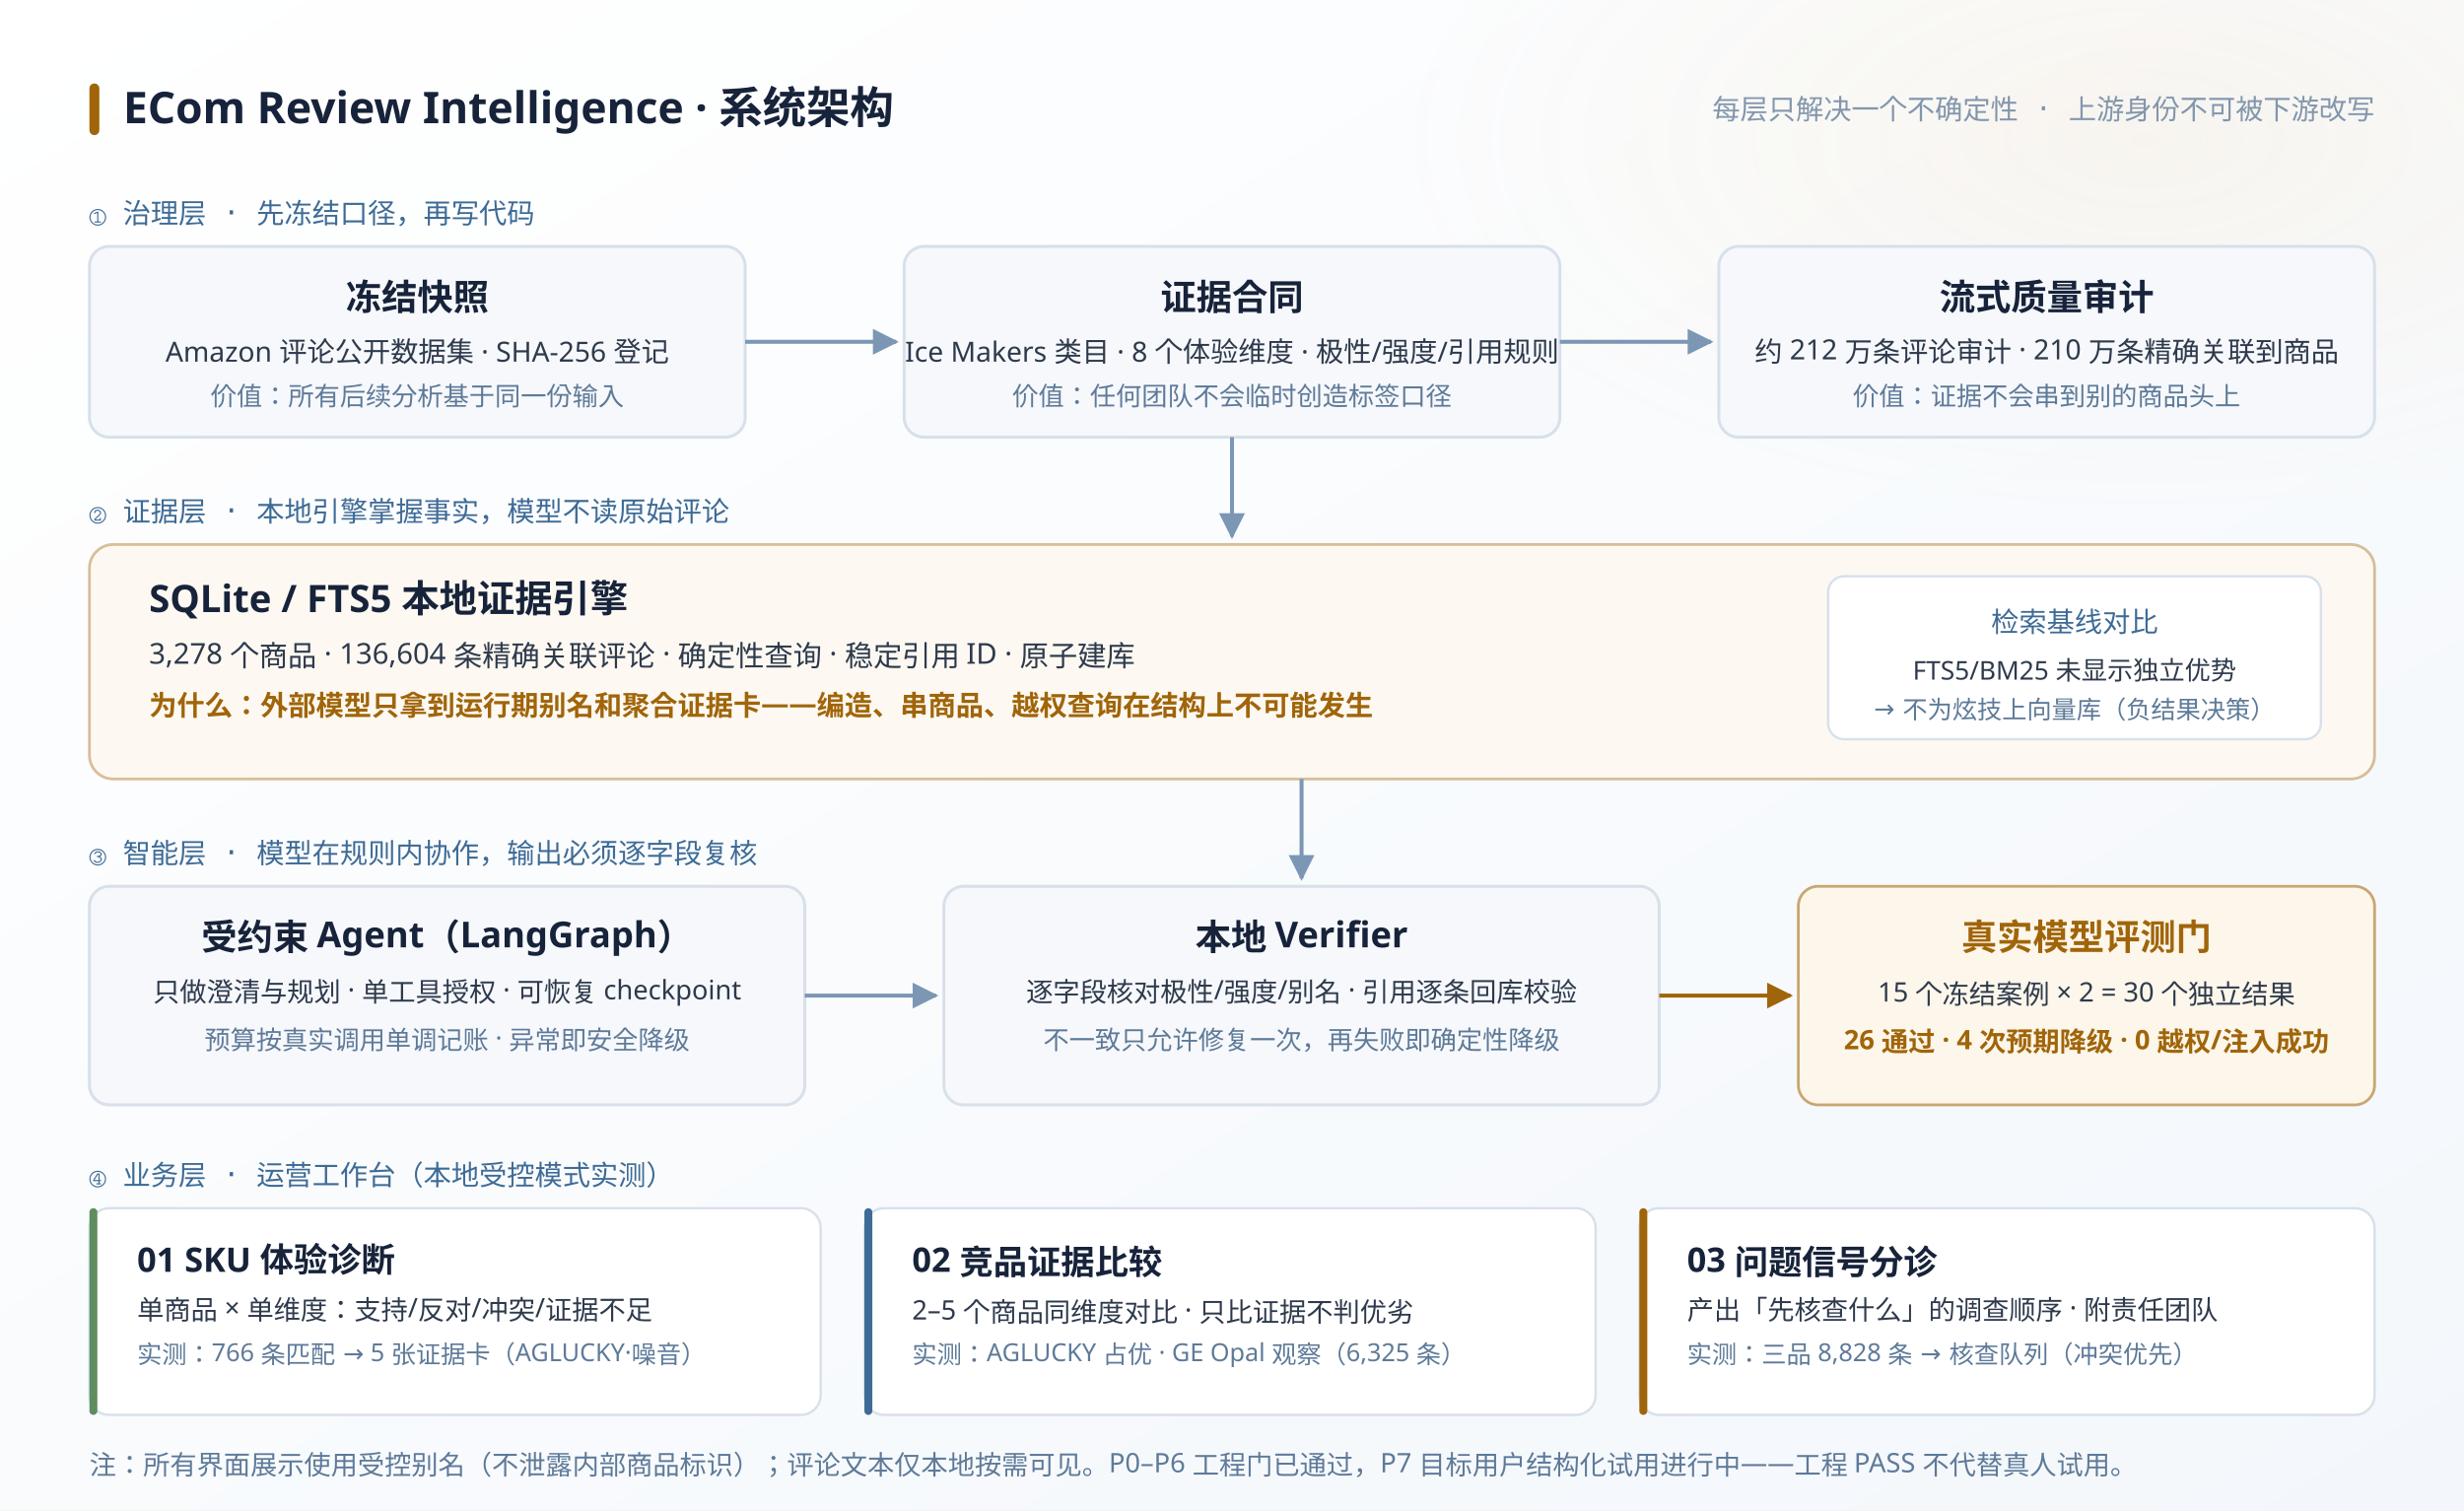
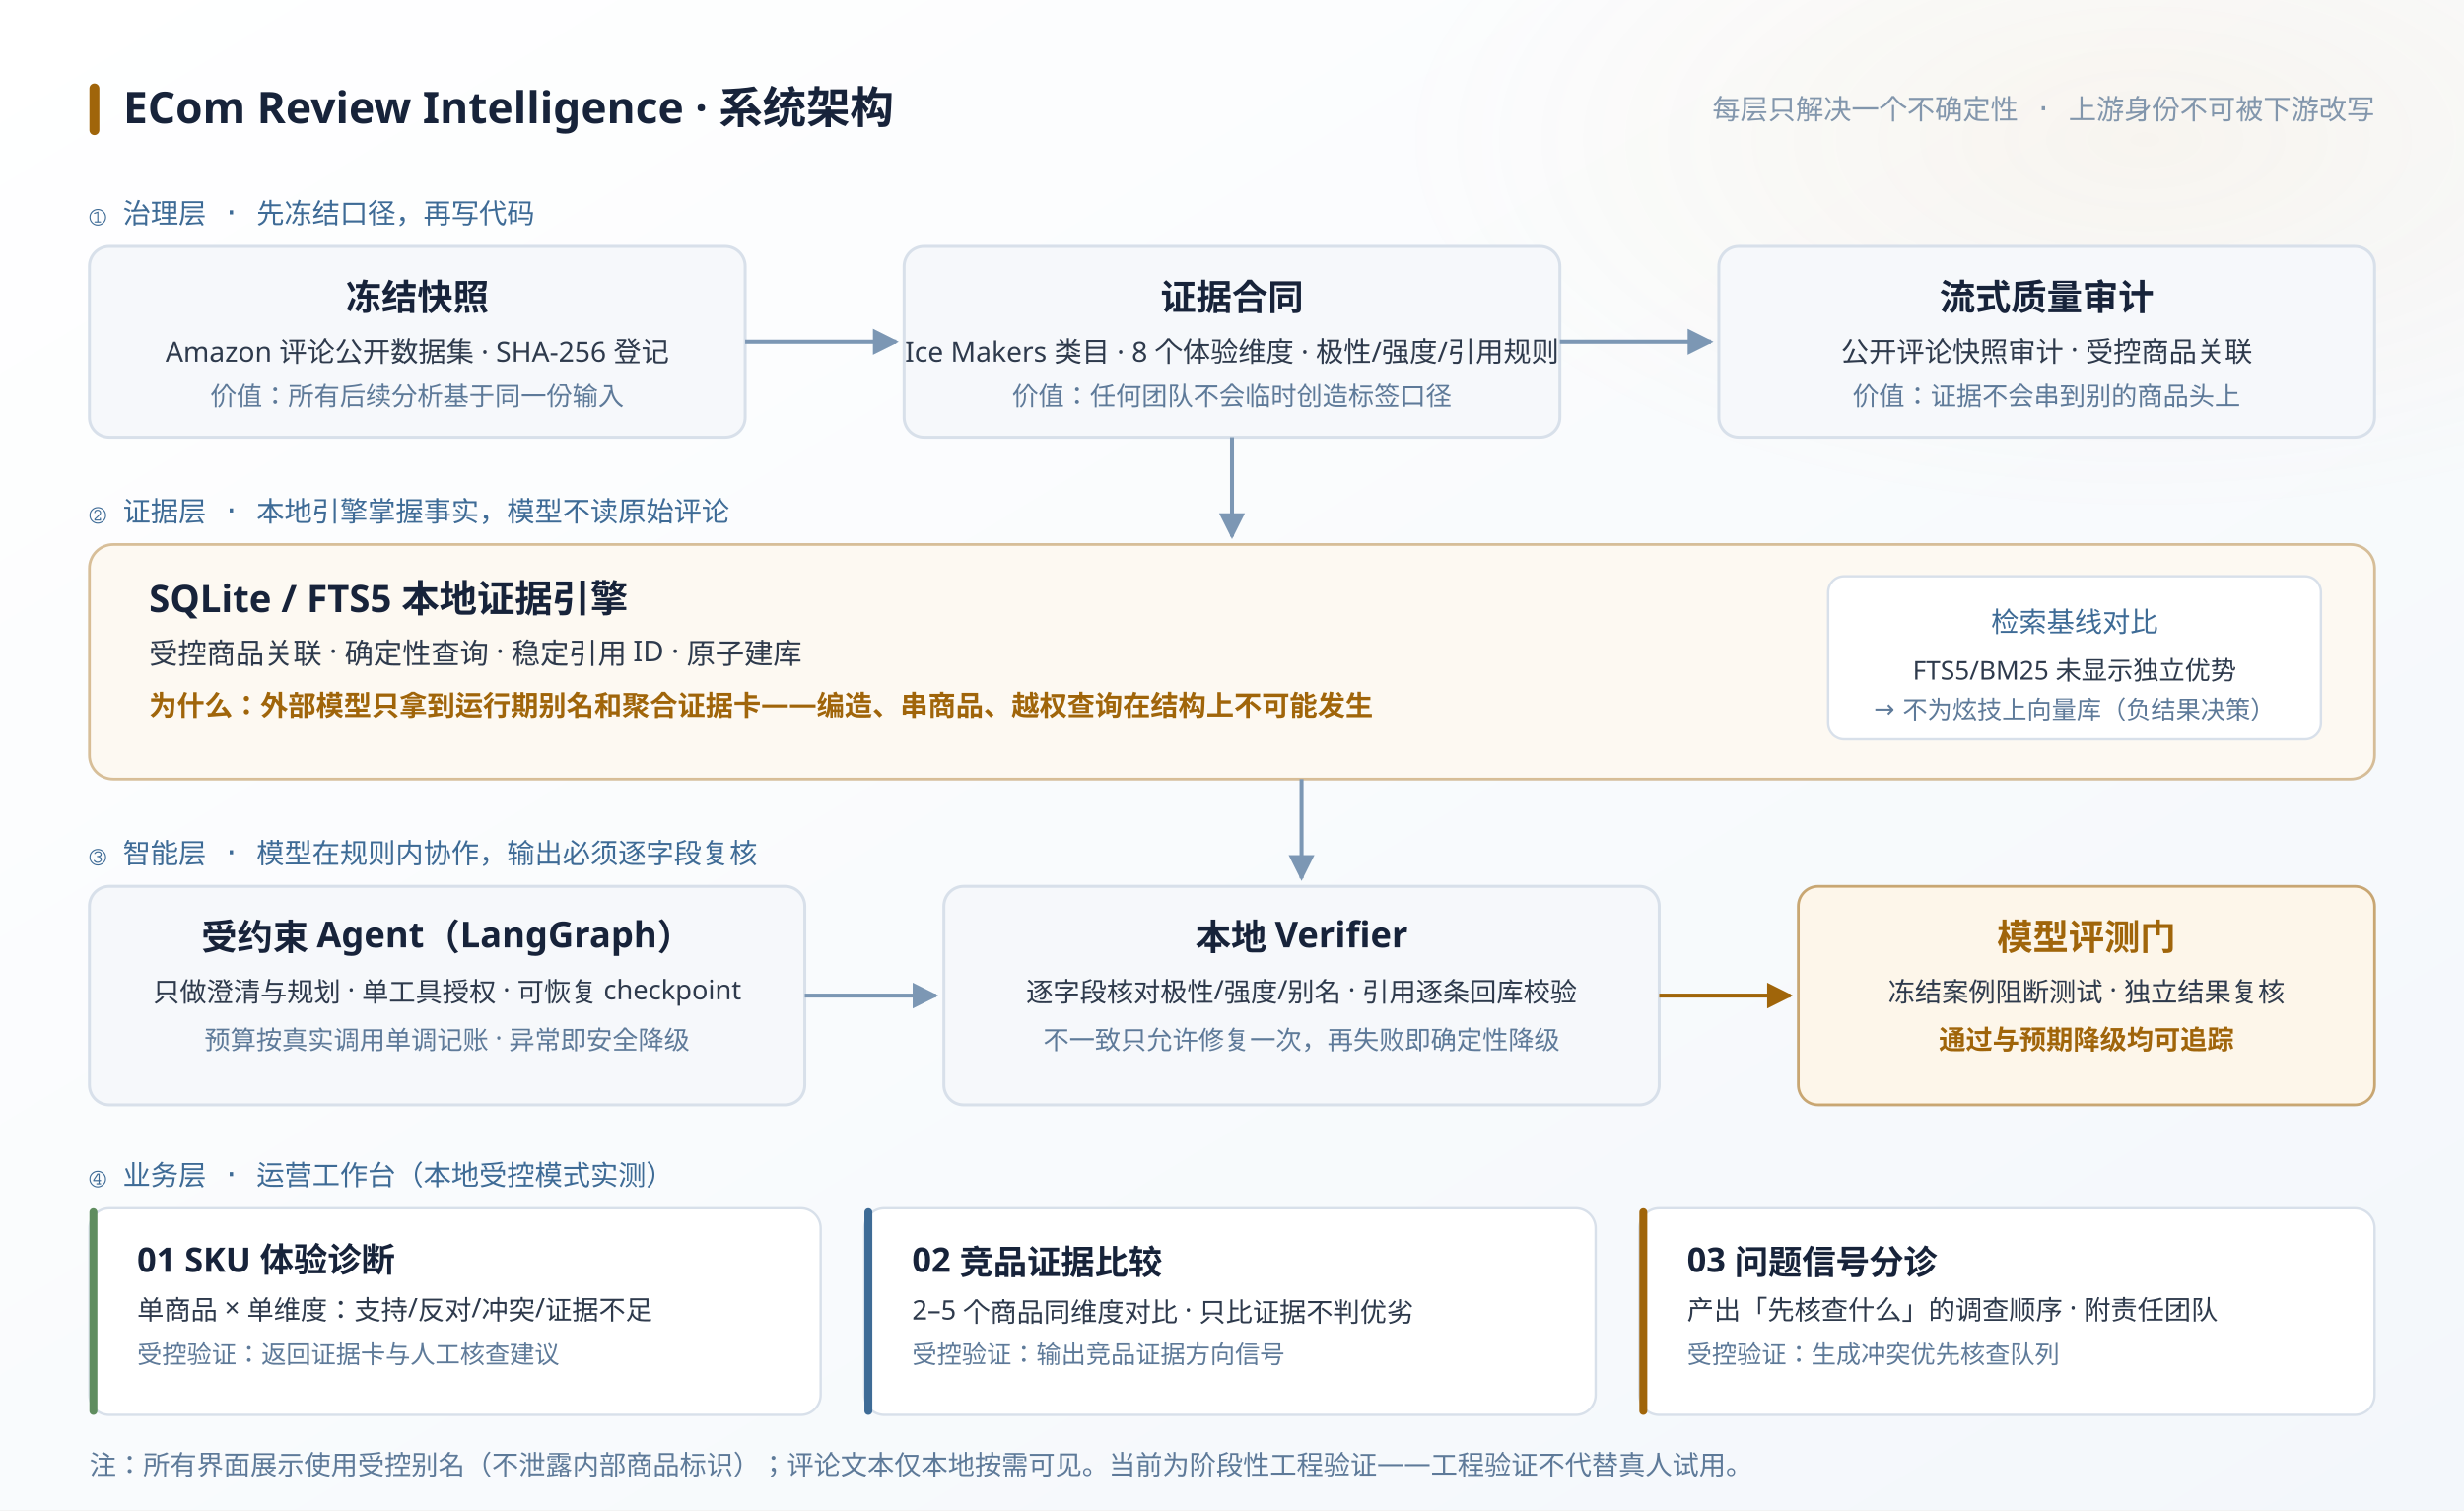
<svg xmlns="http://www.w3.org/2000/svg" width="1240" height="760" viewBox="0 0 1240 760" font-family="Segoe UI, Microsoft YaHei, PingFang SC, sans-serif">
  <defs>
    <linearGradient id="bg" x1="0" y1="0" x2="1" y2="1">
      <stop offset="0" stop-color="#FFFFFF" />
      <stop offset="1" stop-color="#F3F7FB" />
    </linearGradient>
    <radialGradient id="glowA" cx="0.5" cy="0.5" r="0.5">
      <stop offset="0" stop-color="#E8A33D" stop-opacity="0.07" />
      <stop offset="1" stop-color="#E8A33D" stop-opacity="0" />
    </radialGradient>
    <marker id="arw" viewBox="0 0 10 10" refX="9" refY="5" markerWidth="6.5" markerHeight="6.5" orient="auto-start-reverse">
      <path d="M 0 0 L 10 5 L 0 10 z" fill="#7C97B4" />
    </marker>
    <marker id="arwAmber" viewBox="0 0 10 10" refX="9" refY="5" markerWidth="6.5" markerHeight="6.5" orient="auto-start-reverse">
      <path d="M 0 0 L 10 5 L 0 10 z" fill="#A0650A" />
    </marker>
  </defs>
  <rect width="1240" height="760" fill="url(#bg)" />
  <ellipse cx="1080" cy="70" rx="380" ry="190" fill="url(#glowA)" />
  <rect x="45" y="42" width="5" height="26" rx="2.5" fill="#A0650A" />
  <text x="62" y="62" fill="#17233A" font-size="22" font-weight="600">ECom Review Intelligence · 系统架构</text>
  <text x="1195" y="60" text-anchor="end" fill="#8296AC" font-size="14" font-family="Cascadia Code, Consolas, monospace">每层只解决一个不确定性 · 上游身份不可被下游改写</text>
  <text x="45" y="112" fill="#3E6B96" font-size="14" font-family="Cascadia Code, Consolas, monospace">① 治理层 · 先冻结口径，再写代码</text>
  <g>
    <rect x="45" y="124" width="330" height="96" rx="10" fill="#F6F8FB" stroke="#D8E0EA" stroke-width="1.5" />
    <text x="210" y="156" text-anchor="middle" fill="#17233A" font-size="18" font-weight="600">冻结快照</text>
    <text x="210" y="182" text-anchor="middle" fill="#2E3A4C" font-size="14">Amazon 评论公开数据集 · SHA-256 登记</text>
    <text x="210" y="204" text-anchor="middle" fill="#5E7A99" font-size="13">价值：所有后续分析基于同一份输入</text>
    <rect x="455" y="124" width="330" height="96" rx="10" fill="#F6F8FB" stroke="#D8E0EA" stroke-width="1.5" />
    <text x="620" y="156" text-anchor="middle" fill="#17233A" font-size="18" font-weight="600">证据合同</text>
    <text x="620" y="182" text-anchor="middle" fill="#2E3A4C" font-size="14">Ice Makers 类目 · 8 个体验维度 · 极性/强度/引用规则</text>
    <text x="620" y="204" text-anchor="middle" fill="#5E7A99" font-size="13">价值：任何团队不会临时创造标签口径</text>
    <rect x="865" y="124" width="330" height="96" rx="10" fill="#F6F8FB" stroke="#D8E0EA" stroke-width="1.5" />
    <text x="1030" y="156" text-anchor="middle" fill="#17233A" font-size="18" font-weight="600">流式质量审计</text>
-     <text x="1030" y="182" text-anchor="middle" fill="#2E3A4C" font-size="14">约 212 万条评论审计 · 210 万条精确关联到商品</text>
+     <text x="1030" y="182" text-anchor="middle" fill="#2E3A4C" font-size="14">公开评论快照审计 · 受控商品关联</text>
    <text x="1030" y="204" text-anchor="middle" fill="#5E7A99" font-size="13">价值：证据不会串到别的商品头上</text>
  </g>
  <line x1="375" y1="172" x2="451" y2="172" stroke="#7C97B4" stroke-width="2" marker-end="url(#arw)" />
  <line x1="785" y1="172" x2="861" y2="172" stroke="#7C97B4" stroke-width="2" marker-end="url(#arw)" />
  <text x="45" y="262" fill="#3E6B96" font-size="14" font-family="Cascadia Code, Consolas, monospace">② 证据层 · 本地引擎掌握事实，模型不读原始评论</text>
  <g>
    <rect x="45" y="274" width="1150" height="118" rx="12" fill="#FDF9F2" stroke="#A0650A" stroke-opacity="0.4" stroke-width="1.4" />
    <text x="75" y="308" fill="#17233A" font-size="19" font-weight="600">SQLite / FTS5 本地证据引擎</text>
-     <text x="75" y="334" fill="#2E3A4C" font-size="14.5">3,278 个商品 · 136,604 条精确关联评论 · 确定性查询 · 稳定引用 ID · 原子建库</text>
+     <text x="75" y="334" fill="#2E3A4C" font-size="14.5">受控商品关联 · 确定性查询 · 稳定引用 ID · 原子建库</text>
    <text x="75" y="360" fill="#A0650A" font-size="14" font-weight="600">为什么：外部模型只拿到运行期别名和聚合证据卡——编造、串商品、越权查询在结构上不可能发生</text>
    <rect x="920" y="290" width="248" height="82" rx="8" fill="#FFFFFF" stroke="#D8E0EA" stroke-width="1.2" />
    <text x="1044" y="318" text-anchor="middle" fill="#3E6B96" font-size="14" font-family="Cascadia Code, Consolas, monospace">检索基线对比</text>
    <text x="1044" y="342" text-anchor="middle" fill="#2E3A4C" font-size="13">FTS5/BM25 未显示独立优势</text>
    <text x="1044" y="361" text-anchor="middle" fill="#5E7A99" font-size="12.5">→ 不为炫技上向量库（负结果决策）</text>
  </g>
  <line x1="620" y1="220" x2="620" y2="270" stroke="#7C97B4" stroke-width="2" marker-end="url(#arw)" />
  <text x="45" y="434" fill="#3E6B96" font-size="14" font-family="Cascadia Code, Consolas, monospace">③ 智能层 · 模型在规则内协作，输出必须逐字段复核</text>
  <g>
    <rect x="45" y="446" width="360" height="110" rx="10" fill="#F6F8FB" stroke="#D8E0EA" stroke-width="1.5" />
    <text x="225" y="478" text-anchor="middle" fill="#17233A" font-size="18" font-weight="600">受约束 Agent（LangGraph）</text>
    <text x="225" y="504" text-anchor="middle" fill="#2E3A4C" font-size="13.5">只做澄清与规划 · 单工具授权 · 可恢复 checkpoint</text>
    <text x="225" y="528" text-anchor="middle" fill="#5E7A99" font-size="13">预算按真实调用单调记账 · 异常即安全降级</text>
    <rect x="475" y="446" width="360" height="110" rx="10" fill="#F6F8FB" stroke="#D8E0EA" stroke-width="1.5" />
    <text x="655" y="478" text-anchor="middle" fill="#17233A" font-size="18" font-weight="600">本地 Verifier</text>
    <text x="655" y="504" text-anchor="middle" fill="#2E3A4C" font-size="13.5">逐字段核对极性/强度/别名 · 引用逐条回库校验</text>
    <text x="655" y="528" text-anchor="middle" fill="#5E7A99" font-size="13">不一致只允许修复一次，再失败即确定性降级</text>
    <rect x="905" y="446" width="290" height="110" rx="10" fill="#FDF6EA" stroke="#A0650A" stroke-opacity="0.55" stroke-width="1.4" />
-     <text x="1050" y="478" text-anchor="middle" fill="#A0650A" font-size="18" font-weight="600">真实模型评测门</text>
-     <text x="1050" y="504" text-anchor="middle" fill="#2E3A4C" font-size="13.5">15 个冻结案例 × 2 = 30 个独立结果</text>
-     <text x="1050" y="528" text-anchor="middle" fill="#A0650A" font-size="13.5" font-weight="600">26 通过 · 4 次预期降级 · 0 越权/注入成功</text>
+     <text x="1050" y="478" text-anchor="middle" fill="#A0650A" font-size="18" font-weight="600">模型评测门</text>
+     <text x="1050" y="504" text-anchor="middle" fill="#2E3A4C" font-size="13.5">冻结案例阻断测试 · 独立结果复核</text>
+     <text x="1050" y="528" text-anchor="middle" fill="#A0650A" font-size="13.5" font-weight="600">通过与预期降级均可追踪</text>
  </g>
  <line x1="405" y1="501" x2="471" y2="501" stroke="#7C97B4" stroke-width="2" marker-end="url(#arw)" />
  <line x1="835" y1="501" x2="901" y2="501" stroke="#A0650A" stroke-width="2" marker-end="url(#arwAmber)" />
  <line x1="655" y1="392" x2="655" y2="442" stroke="#7C97B4" stroke-width="2" marker-end="url(#arw)" />
  <text x="45" y="596" fill="#3E6B96" font-size="14" font-family="Cascadia Code, Consolas, monospace">④ 业务层 · 运营工作台（本地受控模式实测）</text>
  <g>
    <rect x="45" y="608" width="368" height="104" rx="10" fill="#FFFFFF" stroke="#D8E0EA" stroke-width="1.2" />
    <rect x="45" y="608" width="4" height="104" rx="2" fill="#5F8D5F" />
    <text x="69" y="640" fill="#17233A" font-size="17" font-weight="600">01 SKU 体验诊断</text>
    <text x="69" y="664" fill="#2E3A4C" font-size="13.5">单商品 × 单维度：支持/反对/冲突/证据不足</text>
-     <text x="69" y="686" fill="#5E7A99" font-size="12.5">实测：766 条匹配 → 5 张证据卡（AGLUCKY·噪音）</text>
+     <text x="69" y="686" fill="#5E7A99" font-size="12.5">受控验证：返回证据卡与人工核查建议</text>
    <rect x="435" y="608" width="368" height="104" rx="10" fill="#FFFFFF" stroke="#D8E0EA" stroke-width="1.2" />
    <rect x="435" y="608" width="4" height="104" rx="2" fill="#3E6B96" />
    <text x="459" y="640" fill="#17233A" font-size="17" font-weight="600">02 竞品证据比较</text>
    <text x="459" y="664" fill="#2E3A4C" font-size="13.5">2–5 个商品同维度对比 · 只比证据不判优劣</text>
-     <text x="459" y="686" fill="#5E7A99" font-size="12.5">实测：AGLUCKY 占优 · GE Opal 观察（6,325 条）</text>
+     <text x="459" y="686" fill="#5E7A99" font-size="12.5">受控验证：输出竞品证据方向信号</text>
    <rect x="825" y="608" width="370" height="104" rx="10" fill="#FFFFFF" stroke="#D8E0EA" stroke-width="1.2" />
    <rect x="825" y="608" width="4" height="104" rx="2" fill="#A0650A" />
    <text x="849" y="640" fill="#17233A" font-size="17" font-weight="600">03 问题信号分诊</text>
    <text x="849" y="664" fill="#2E3A4C" font-size="13.5">产出「先核查什么」的调查顺序 · 附责任团队</text>
-     <text x="849" y="686" fill="#5E7A99" font-size="12.5">实测：三品 8,828 条 → 核查队列（冲突优先）</text>
+     <text x="849" y="686" fill="#5E7A99" font-size="12.5">受控验证：生成冲突优先核查队列</text>
  </g>
-   <text x="45" y="742" fill="#5E7A99" font-size="13.5">注：所有界面展示使用受控别名（不泄露内部商品标识）；评论文本仅本地按需可见。P0–P6 工程门已通过，P7 目标用户结构化试用进行中——工程 PASS 不代替真人试用。</text>
+   <text x="45" y="742" fill="#5E7A99" font-size="13.5">注：所有界面展示使用受控别名（不泄露内部商品标识）；评论文本仅本地按需可见。当前为阶段性工程验证——工程验证不代替真人试用。</text>
</svg>
